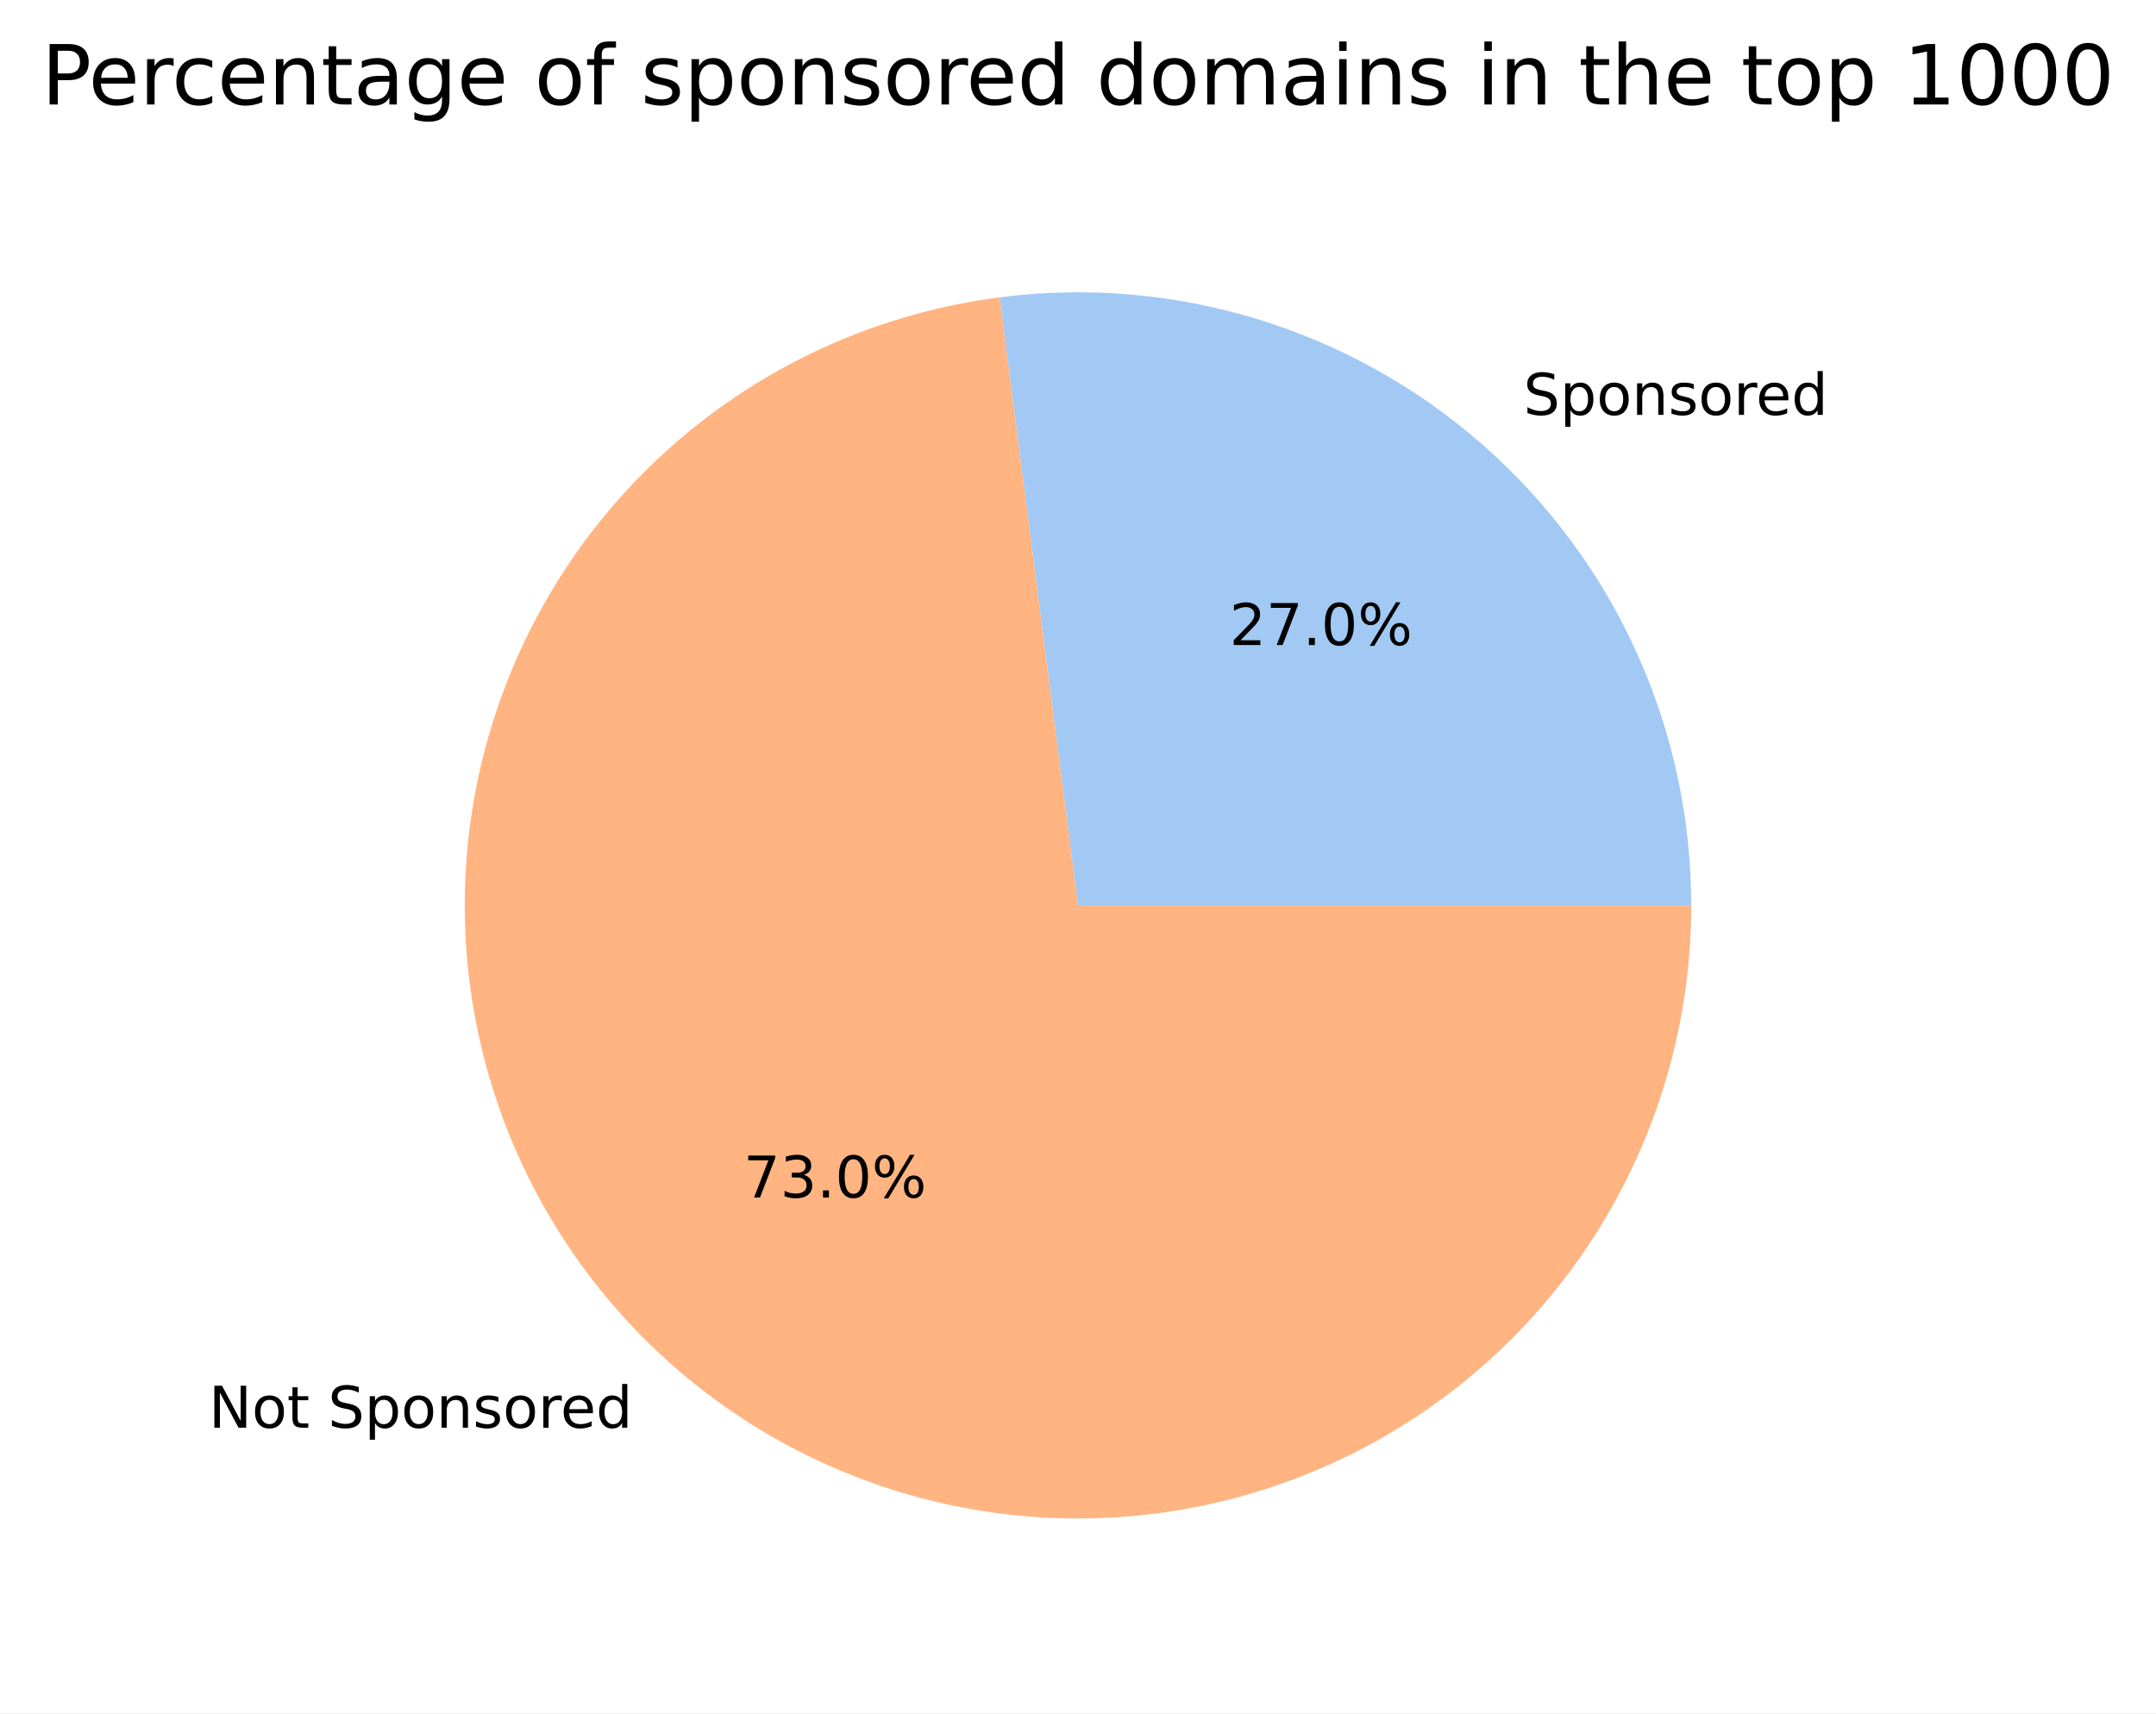
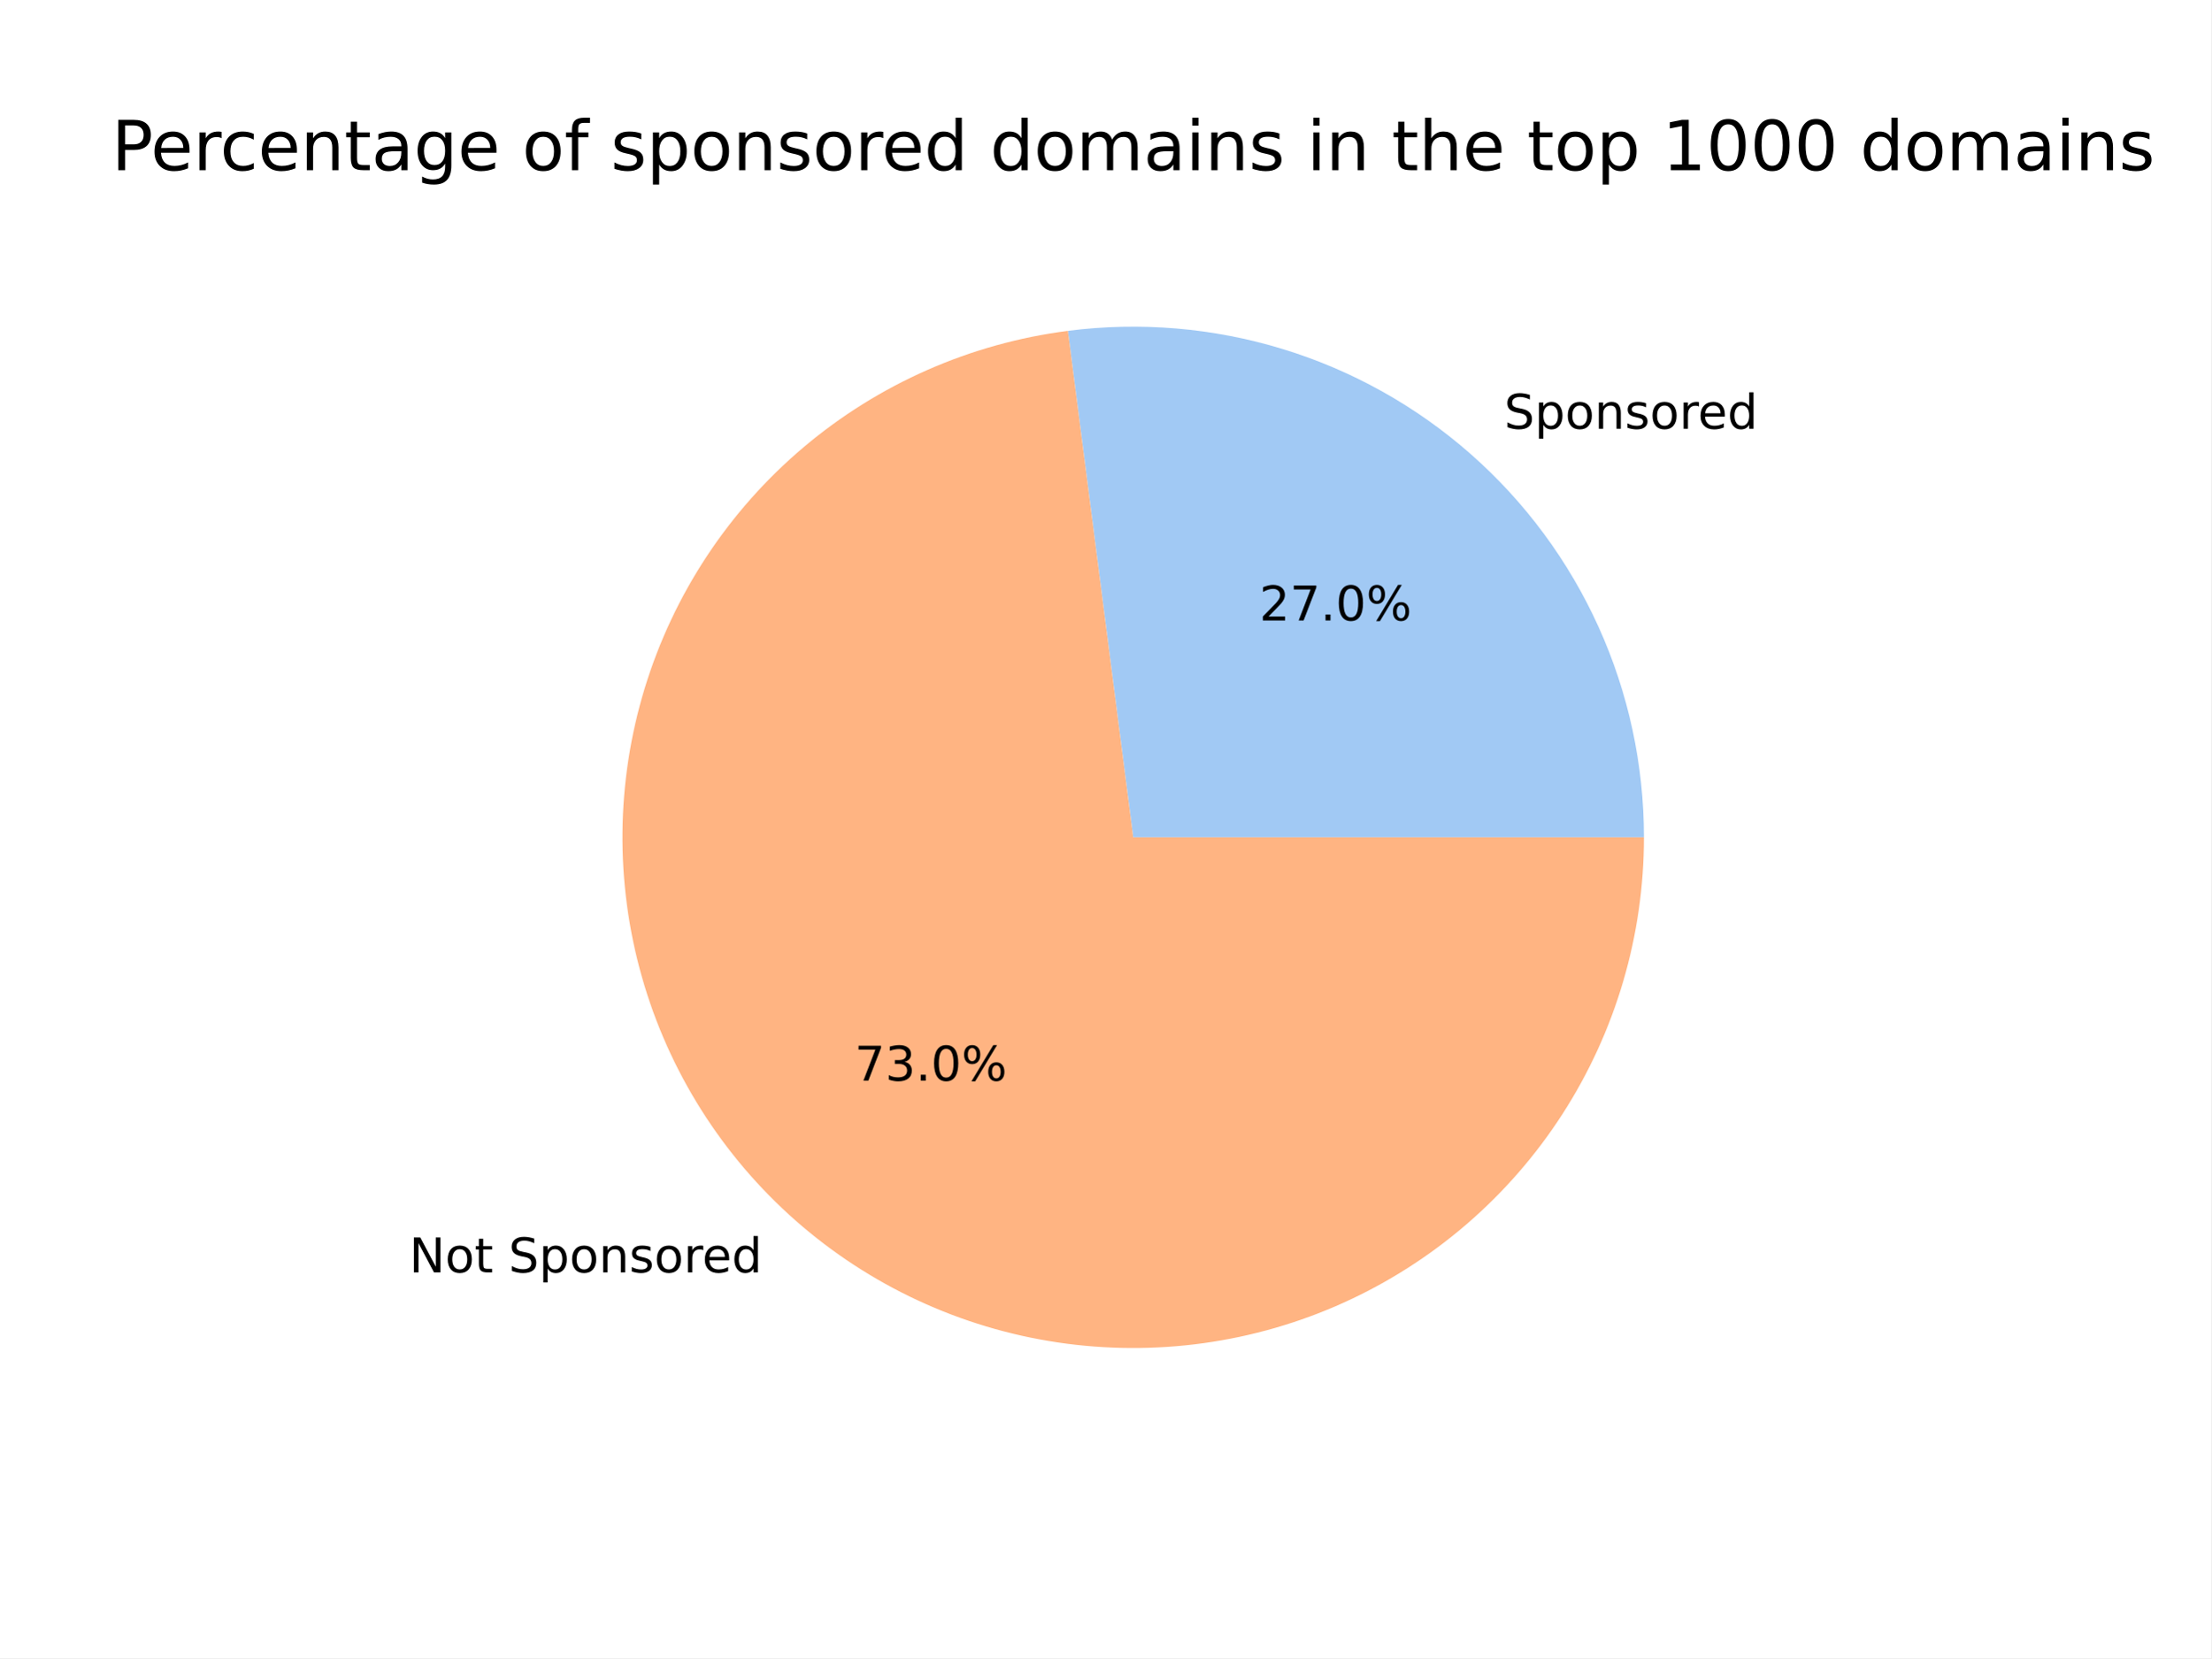
- <svg xmlns="http://www.w3.org/2000/svg" xmlns:xlink="http://www.w3.org/1999/xlink" width="374.236pt" height="297.454pt" viewBox="0 0 374.236 297.454" version="1.1">
+ <svg xmlns="http://www.w3.org/2000/svg" xmlns:xlink="http://www.w3.org/1999/xlink" width="460.8pt" height="345.6pt" viewBox="0 0 460.8 345.6" version="1.1">
  <defs>
    <style type="text/css">*{stroke-linejoin: round; stroke-linecap: butt}</style>
  </defs>
  <g id="figure_1">
    <g id="patch_1">
-       <path d="M 0 297.454  L 374.236 297.454  L 374.236 0  L 0 0  z " style="fill: #ffffff" />
+       <path d="M 0 345.6  L 460.8 345.6  L 460.8 0  L 0 0  z " style="fill: #ffffff" />
    </g>
    <g id="axes_1">
      <g id="matplotlib.axis_1" />
      <g id="matplotlib.axis_2" />
      <g id="patch_2">
-         <path d="M 293.563 157.198  C 293.563 142.07 290.338 127.115 284.104 113.332  C 277.87 99.549 268.769 87.252 257.409 77.262  C 246.049 67.273 232.688 59.819 218.221 55.399  C 203.754 50.978 188.509 49.692 173.506 51.627  L 187.118 157.198  L 293.563 157.198  z " style="fill: #a1c9f4" />
+         <path d="M 342.605 174.528  C 342.605 159.401 339.38 144.445 333.146 130.662  C 326.912 116.879 317.811 104.582 306.451 94.592  C 295.091 84.603 281.731 77.149 267.263 72.729  C 252.796 68.309 237.551 67.023 222.548 68.957  L 236.16 174.528  L 342.605 174.528  z " style="fill: #a1c9f4" />
      </g>
      <g id="patch_3">
-         <path d="M 173.506 51.627  C 153.204 54.244 134.082 62.663 118.443 75.87  C 102.803 89.076 91.3 106.518 85.319 126.094  C 79.337 145.671 79.128 166.563 84.716 186.255  C 90.304 205.948 101.455 223.616 116.827 237.133  C 132.199 250.651 151.149 259.451 171.394 262.475  C 191.639 265.499 212.333 262.619 230.984 254.184  C 249.634 245.748 265.462 232.109 276.56 214.909  C 287.658 197.709 293.563 177.667 293.563 157.198  L 187.118 157.198  L 173.506 51.627  z " style="fill: #ffb482" />
+         <path d="M 222.548 68.957  C 202.246 71.575 183.124 79.994 167.485 93.2  C 151.845 106.407 140.342 123.848 134.361 143.425  C 128.38 163.001 128.17 183.893 133.758 203.586  C 139.346 223.278 150.497 240.946 165.869 254.464  C 181.241 267.981 200.191 276.781 220.436 279.805  C 240.681 282.829 261.375 279.95 280.026 271.514  C 298.677 263.078 314.504 249.439 325.602 232.239  C 336.7 215.039 342.605 194.998 342.605 174.528  L 236.16 174.528  L 222.548 68.957  z " style="fill: #ffb482" />
      </g>
      <g id="text_1">
-         <g transform="translate(264.4377 72.02794)scale(0.1 -0.1)">
+         <g transform="translate(313.4798 89.35819)scale(0.1 -0.1)">
          <defs>
            <path id="DejaVuSans-53" d="M 3425 4513  L 3425 3897  Q 3066 4069 2747 4153  Q 2428 4238 2131 4238  Q 1616 4238 1336 4038  Q 1056 3838 1056 3469  Q 1056 3159 1242 3001  Q 1428 2844 1947 2747  L 2328 2669  Q 3034 2534 3370 2195  Q 3706 1856 3706 1288  Q 3706 609 3251 259  Q 2797 -91 1919 -91  Q 1588 -91 1214 -16  Q 841 59 441 206  L 441 856  Q 825 641 1194 531  Q 1563 422 1919 422  Q 2459 422 2753 634  Q 3047 847 3047 1241  Q 3047 1584 2836 1778  Q 2625 1972 2144 2069  L 1759 2144  Q 1053 2284 737 2584  Q 422 2884 422 3419  Q 422 4038 858 4394  Q 1294 4750 2059 4750  Q 2388 4750 2728 4690  Q 3069 4631 3425 4513  z " transform="scale(0.015625)" />
            <path id="DejaVuSans-70" d="M 1159 525  L 1159 -1331  L 581 -1331  L 581 3500  L 1159 3500  L 1159 2969  Q 1341 3281 1617 3432  Q 1894 3584 2278 3584  Q 2916 3584 3314 3078  Q 3713 2572 3713 1747  Q 3713 922 3314 415  Q 2916 -91 2278 -91  Q 1894 -91 1617 61  Q 1341 213 1159 525  z M 3116 1747  Q 3116 2381 2855 2742  Q 2594 3103 2138 3103  Q 1681 3103 1420 2742  Q 1159 2381 1159 1747  Q 1159 1113 1420 752  Q 1681 391 2138 391  Q 2594 391 2855 752  Q 3116 1113 3116 1747  z " transform="scale(0.015625)" />
            <path id="DejaVuSans-6f" d="M 1959 3097  Q 1497 3097 1228 2736  Q 959 2375 959 1747  Q 959 1119 1226 758  Q 1494 397 1959 397  Q 2419 397 2687 759  Q 2956 1122 2956 1747  Q 2956 2369 2687 2733  Q 2419 3097 1959 3097  z M 1959 3584  Q 2709 3584 3137 3096  Q 3566 2609 3566 1747  Q 3566 888 3137 398  Q 2709 -91 1959 -91  Q 1206 -91 779 398  Q 353 888 353 1747  Q 353 2609 779 3096  Q 1206 3584 1959 3584  z " transform="scale(0.015625)" />
            <path id="DejaVuSans-6e" d="M 3513 2113  L 3513 0  L 2938 0  L 2938 2094  Q 2938 2591 2744 2837  Q 2550 3084 2163 3084  Q 1697 3084 1428 2787  Q 1159 2491 1159 1978  L 1159 0  L 581 0  L 581 3500  L 1159 3500  L 1159 2956  Q 1366 3272 1645 3428  Q 1925 3584 2291 3584  Q 2894 3584 3203 3211  Q 3513 2838 3513 2113  z " transform="scale(0.015625)" />
            <path id="DejaVuSans-73" d="M 2834 3397  L 2834 2853  Q 2591 2978 2328 3040  Q 2066 3103 1784 3103  Q 1356 3103 1142 2972  Q 928 2841 928 2578  Q 928 2378 1081 2264  Q 1234 2150 1697 2047  L 1894 2003  Q 2506 1872 2764 1633  Q 3022 1394 3022 966  Q 3022 478 2636 193  Q 2250 -91 1575 -91  Q 1294 -91 989 -36  Q 684 19 347 128  L 347 722  Q 666 556 975 473  Q 1284 391 1588 391  Q 1994 391 2212 530  Q 2431 669 2431 922  Q 2431 1156 2273 1281  Q 2116 1406 1581 1522  L 1381 1569  Q 847 1681 609 1914  Q 372 2147 372 2553  Q 372 3047 722 3315  Q 1072 3584 1716 3584  Q 2034 3584 2315 3537  Q 2597 3491 2834 3397  z " transform="scale(0.015625)" />
            <path id="DejaVuSans-72" d="M 2631 2963  Q 2534 3019 2420 3045  Q 2306 3072 2169 3072  Q 1681 3072 1420 2755  Q 1159 2438 1159 1844  L 1159 0  L 581 0  L 581 3500  L 1159 3500  L 1159 2956  Q 1341 3275 1631 3429  Q 1922 3584 2338 3584  Q 2397 3584 2469 3576  Q 2541 3569 2628 3553  L 2631 2963  z " transform="scale(0.015625)" />
            <path id="DejaVuSans-65" d="M 3597 1894  L 3597 1613  L 953 1613  Q 991 1019 1311 708  Q 1631 397 2203 397  Q 2534 397 2845 478  Q 3156 559 3463 722  L 3463 178  Q 3153 47 2828 -22  Q 2503 -91 2169 -91  Q 1331 -91 842 396  Q 353 884 353 1716  Q 353 2575 817 3079  Q 1281 3584 2069 3584  Q 2775 3584 3186 3129  Q 3597 2675 3597 1894  z M 3022 2063  Q 3016 2534 2758 2815  Q 2500 3097 2075 3097  Q 1594 3097 1305 2825  Q 1016 2553 972 2059  L 3022 2063  z " transform="scale(0.015625)" />
            <path id="DejaVuSans-64" d="M 2906 2969  L 2906 4863  L 3481 4863  L 3481 0  L 2906 0  L 2906 525  Q 2725 213 2448 61  Q 2172 -91 1784 -91  Q 1150 -91 751 415  Q 353 922 353 1747  Q 353 2572 751 3078  Q 1150 3584 1784 3584  Q 2172 3584 2448 3432  Q 2725 3281 2906 2969  z M 947 1747  Q 947 1113 1208 752  Q 1469 391 1925 391  Q 2381 391 2643 752  Q 2906 1113 2906 1747  Q 2906 2381 2643 2742  Q 2381 3103 1925 3103  Q 1469 3103 1208 2742  Q 947 2381 947 1747  z " transform="scale(0.015625)" />
          </defs>
          <use xlink:href="#DejaVuSans-53" />
          <use xlink:href="#DejaVuSans-70" x="63.477" />
          <use xlink:href="#DejaVuSans-6f" x="126.953" />
          <use xlink:href="#DejaVuSans-6e" x="188.135" />
          <use xlink:href="#DejaVuSans-73" x="251.514" />
          <use xlink:href="#DejaVuSans-6f" x="303.613" />
          <use xlink:href="#DejaVuSans-72" x="364.795" />
          <use xlink:href="#DejaVuSans-65" x="403.658" />
          <use xlink:href="#DejaVuSans-64" x="465.182" />
        </g>
      </g>
      <g id="text_2">
-         <g transform="translate(213.4087 111.9958)scale(0.1 -0.1)">
+         <g transform="translate(262.4509 129.326)scale(0.1 -0.1)">
          <defs>
            <path id="DejaVuSans-32" d="M 1228 531  L 3431 531  L 3431 0  L 469 0  L 469 531  Q 828 903 1448 1529  Q 2069 2156 2228 2338  Q 2531 2678 2651 2914  Q 2772 3150 2772 3378  Q 2772 3750 2511 3984  Q 2250 4219 1831 4219  Q 1534 4219 1204 4116  Q 875 4013 500 3803  L 500 4441  Q 881 4594 1212 4672  Q 1544 4750 1819 4750  Q 2544 4750 2975 4387  Q 3406 4025 3406 3419  Q 3406 3131 3298 2873  Q 3191 2616 2906 2266  Q 2828 2175 2409 1742  Q 1991 1309 1228 531  z " transform="scale(0.015625)" />
            <path id="DejaVuSans-37" d="M 525 4666  L 3525 4666  L 3525 4397  L 1831 0  L 1172 0  L 2766 4134  L 525 4134  L 525 4666  z " transform="scale(0.015625)" />
            <path id="DejaVuSans-2e" d="M 684 794  L 1344 794  L 1344 0  L 684 0  L 684 794  z " transform="scale(0.015625)" />
            <path id="DejaVuSans-30" d="M 2034 4250  Q 1547 4250 1301 3770  Q 1056 3291 1056 2328  Q 1056 1369 1301 889  Q 1547 409 2034 409  Q 2525 409 2770 889  Q 3016 1369 3016 2328  Q 3016 3291 2770 3770  Q 2525 4250 2034 4250  z M 2034 4750  Q 2819 4750 3233 4129  Q 3647 3509 3647 2328  Q 3647 1150 3233 529  Q 2819 -91 2034 -91  Q 1250 -91 836 529  Q 422 1150 422 2328  Q 422 3509 836 4129  Q 1250 4750 2034 4750  z " transform="scale(0.015625)" />
            <path id="DejaVuSans-25" d="M 4653 2053  Q 4381 2053 4226 1822  Q 4072 1591 4072 1178  Q 4072 772 4226 539  Q 4381 306 4653 306  Q 4919 306 5073 539  Q 5228 772 5228 1178  Q 5228 1588 5073 1820  Q 4919 2053 4653 2053  z M 4653 2450  Q 5147 2450 5437 2106  Q 5728 1763 5728 1178  Q 5728 594 5436 251  Q 5144 -91 4653 -91  Q 4153 -91 3862 251  Q 3572 594 3572 1178  Q 3572 1766 3864 2108  Q 4156 2450 4653 2450  z M 1428 4353  Q 1159 4353 1004 4120  Q 850 3888 850 3481  Q 850 3069 1003 2837  Q 1156 2606 1428 2606  Q 1700 2606 1854 2837  Q 2009 3069 2009 3481  Q 2009 3884 1853 4118  Q 1697 4353 1428 4353  z M 4250 4750  L 4750 4750  L 1831 -91  L 1331 -91  L 4250 4750  z M 1428 4750  Q 1922 4750 2215 4408  Q 2509 4066 2509 3481  Q 2509 2891 2217 2550  Q 1925 2209 1428 2209  Q 931 2209 642 2551  Q 353 2894 353 3481  Q 353 4063 643 4406  Q 934 4750 1428 4750  z " transform="scale(0.015625)" />
          </defs>
          <use xlink:href="#DejaVuSans-32" />
          <use xlink:href="#DejaVuSans-37" x="63.623" />
          <use xlink:href="#DejaVuSans-2e" x="127.246" />
          <use xlink:href="#DejaVuSans-30" x="159.033" />
          <use xlink:href="#DejaVuSans-25" x="222.656" />
        </g>
      </g>
      <g id="text_3">
-         <g transform="translate(36.23084 247.8863)scale(0.1 -0.1)">
+         <g transform="translate(85.27297 265.2166)scale(0.1 -0.1)">
          <defs>
            <path id="DejaVuSans-4e" d="M 628 4666  L 1478 4666  L 3547 763  L 3547 4666  L 4159 4666  L 4159 0  L 3309 0  L 1241 3903  L 1241 0  L 628 0  L 628 4666  z " transform="scale(0.015625)" />
            <path id="DejaVuSans-74" d="M 1172 4494  L 1172 3500  L 2356 3500  L 2356 3053  L 1172 3053  L 1172 1153  Q 1172 725 1289 603  Q 1406 481 1766 481  L 2356 481  L 2356 0  L 1766 0  Q 1100 0 847 248  Q 594 497 594 1153  L 594 3053  L 172 3053  L 172 3500  L 594 3500  L 594 4494  L 1172 4494  z " transform="scale(0.015625)" />
            <path id="DejaVuSans-20" transform="scale(0.015625)" />
          </defs>
          <use xlink:href="#DejaVuSans-4e" />
          <use xlink:href="#DejaVuSans-6f" x="74.805" />
          <use xlink:href="#DejaVuSans-74" x="135.986" />
          <use xlink:href="#DejaVuSans-20" x="175.195" />
          <use xlink:href="#DejaVuSans-53" x="206.982" />
          <use xlink:href="#DejaVuSans-70" x="270.459" />
          <use xlink:href="#DejaVuSans-6f" x="333.936" />
          <use xlink:href="#DejaVuSans-6e" x="395.117" />
          <use xlink:href="#DejaVuSans-73" x="458.496" />
          <use xlink:href="#DejaVuSans-6f" x="510.596" />
          <use xlink:href="#DejaVuSans-72" x="571.777" />
          <use xlink:href="#DejaVuSans-65" x="610.641" />
          <use xlink:href="#DejaVuSans-64" x="672.164" />
        </g>
      </g>
      <g id="text_4">
-         <g transform="translate(129.0598 207.9185)scale(0.1 -0.1)">
+         <g transform="translate(178.1019 225.2487)scale(0.1 -0.1)">
          <defs>
            <path id="DejaVuSans-33" d="M 2597 2516  Q 3050 2419 3304 2112  Q 3559 1806 3559 1356  Q 3559 666 3084 287  Q 2609 -91 1734 -91  Q 1441 -91 1130 -33  Q 819 25 488 141  L 488 750  Q 750 597 1062 519  Q 1375 441 1716 441  Q 2309 441 2620 675  Q 2931 909 2931 1356  Q 2931 1769 2642 2001  Q 2353 2234 1838 2234  L 1294 2234  L 1294 2753  L 1863 2753  Q 2328 2753 2575 2939  Q 2822 3125 2822 3475  Q 2822 3834 2567 4026  Q 2313 4219 1838 4219  Q 1578 4219 1281 4162  Q 984 4106 628 3988  L 628 4550  Q 988 4650 1302 4700  Q 1616 4750 1894 4750  Q 2613 4750 3031 4423  Q 3450 4097 3450 3541  Q 3450 3153 3228 2886  Q 3006 2619 2597 2516  z " transform="scale(0.015625)" />
          </defs>
          <use xlink:href="#DejaVuSans-37" />
          <use xlink:href="#DejaVuSans-33" x="63.623" />
          <use xlink:href="#DejaVuSans-2e" x="127.246" />
          <use xlink:href="#DejaVuSans-30" x="159.033" />
          <use xlink:href="#DejaVuSans-25" x="222.656" />
        </g>
      </g>
      <g id="text_5">
-         <g transform="translate(7.2 18.14175)scale(0.144 -0.144)">
+         <g transform="translate(23.238 35.472)scale(0.144 -0.144)">
          <defs>
            <path id="DejaVuSans-50" d="M 1259 4147  L 1259 2394  L 2053 2394  Q 2494 2394 2734 2622  Q 2975 2850 2975 3272  Q 2975 3691 2734 3919  Q 2494 4147 2053 4147  L 1259 4147  z M 628 4666  L 2053 4666  Q 2838 4666 3239 4311  Q 3641 3956 3641 3272  Q 3641 2581 3239 2228  Q 2838 1875 2053 1875  L 1259 1875  L 1259 0  L 628 0  L 628 4666  z " transform="scale(0.015625)" />
            <path id="DejaVuSans-63" d="M 3122 3366  L 3122 2828  Q 2878 2963 2633 3030  Q 2388 3097 2138 3097  Q 1578 3097 1268 2742  Q 959 2388 959 1747  Q 959 1106 1268 751  Q 1578 397 2138 397  Q 2388 397 2633 464  Q 2878 531 3122 666  L 3122 134  Q 2881 22 2623 -34  Q 2366 -91 2075 -91  Q 1284 -91 818 406  Q 353 903 353 1747  Q 353 2603 823 3093  Q 1294 3584 2113 3584  Q 2378 3584 2631 3529  Q 2884 3475 3122 3366  z " transform="scale(0.015625)" />
            <path id="DejaVuSans-61" d="M 2194 1759  Q 1497 1759 1228 1600  Q 959 1441 959 1056  Q 959 750 1161 570  Q 1363 391 1709 391  Q 2188 391 2477 730  Q 2766 1069 2766 1631  L 2766 1759  L 2194 1759  z M 3341 1997  L 3341 0  L 2766 0  L 2766 531  Q 2569 213 2275 61  Q 1981 -91 1556 -91  Q 1019 -91 701 211  Q 384 513 384 1019  Q 384 1609 779 1909  Q 1175 2209 1959 2209  L 2766 2209  L 2766 2266  Q 2766 2663 2505 2880  Q 2244 3097 1772 3097  Q 1472 3097 1187 3025  Q 903 2953 641 2809  L 641 3341  Q 956 3463 1253 3523  Q 1550 3584 1831 3584  Q 2591 3584 2966 3190  Q 3341 2797 3341 1997  z " transform="scale(0.015625)" />
            <path id="DejaVuSans-67" d="M 2906 1791  Q 2906 2416 2648 2759  Q 2391 3103 1925 3103  Q 1463 3103 1205 2759  Q 947 2416 947 1791  Q 947 1169 1205 825  Q 1463 481 1925 481  Q 2391 481 2648 825  Q 2906 1169 2906 1791  z M 3481 434  Q 3481 -459 3084 -895  Q 2688 -1331 1869 -1331  Q 1566 -1331 1297 -1286  Q 1028 -1241 775 -1147  L 775 -588  Q 1028 -725 1275 -790  Q 1522 -856 1778 -856  Q 2344 -856 2625 -561  Q 2906 -266 2906 331  L 2906 616  Q 2728 306 2450 153  Q 2172 0 1784 0  Q 1141 0 747 490  Q 353 981 353 1791  Q 353 2603 747 3093  Q 1141 3584 1784 3584  Q 2172 3584 2450 3431  Q 2728 3278 2906 2969  L 2906 3500  L 3481 3500  L 3481 434  z " transform="scale(0.015625)" />
            <path id="DejaVuSans-66" d="M 2375 4863  L 2375 4384  L 1825 4384  Q 1516 4384 1395 4259  Q 1275 4134 1275 3809  L 1275 3500  L 2222 3500  L 2222 3053  L 1275 3053  L 1275 0  L 697 0  L 697 3053  L 147 3053  L 147 3500  L 697 3500  L 697 3744  Q 697 4328 969 4595  Q 1241 4863 1831 4863  L 2375 4863  z " transform="scale(0.015625)" />
            <path id="DejaVuSans-6d" d="M 3328 2828  Q 3544 3216 3844 3400  Q 4144 3584 4550 3584  Q 5097 3584 5394 3201  Q 5691 2819 5691 2113  L 5691 0  L 5113 0  L 5113 2094  Q 5113 2597 4934 2840  Q 4756 3084 4391 3084  Q 3944 3084 3684 2787  Q 3425 2491 3425 1978  L 3425 0  L 2847 0  L 2847 2094  Q 2847 2600 2669 2842  Q 2491 3084 2119 3084  Q 1678 3084 1418 2786  Q 1159 2488 1159 1978  L 1159 0  L 581 0  L 581 3500  L 1159 3500  L 1159 2956  Q 1356 3278 1631 3431  Q 1906 3584 2284 3584  Q 2666 3584 2933 3390  Q 3200 3197 3328 2828  z " transform="scale(0.015625)" />
            <path id="DejaVuSans-69" d="M 603 3500  L 1178 3500  L 1178 0  L 603 0  L 603 3500  z M 603 4863  L 1178 4863  L 1178 4134  L 603 4134  L 603 4863  z " transform="scale(0.015625)" />
            <path id="DejaVuSans-68" d="M 3513 2113  L 3513 0  L 2938 0  L 2938 2094  Q 2938 2591 2744 2837  Q 2550 3084 2163 3084  Q 1697 3084 1428 2787  Q 1159 2491 1159 1978  L 1159 0  L 581 0  L 581 4863  L 1159 4863  L 1159 2956  Q 1366 3272 1645 3428  Q 1925 3584 2291 3584  Q 2894 3584 3203 3211  Q 3513 2838 3513 2113  z " transform="scale(0.015625)" />
            <path id="DejaVuSans-31" d="M 794 531  L 1825 531  L 1825 4091  L 703 3866  L 703 4441  L 1819 4666  L 2450 4666  L 2450 531  L 3481 531  L 3481 0  L 794 0  L 794 531  z " transform="scale(0.015625)" />
          </defs>
          <use xlink:href="#DejaVuSans-50" />
          <use xlink:href="#DejaVuSans-65" x="56.678" />
          <use xlink:href="#DejaVuSans-72" x="118.201" />
          <use xlink:href="#DejaVuSans-63" x="157.064" />
          <use xlink:href="#DejaVuSans-65" x="212.045" />
          <use xlink:href="#DejaVuSans-6e" x="273.568" />
          <use xlink:href="#DejaVuSans-74" x="336.947" />
          <use xlink:href="#DejaVuSans-61" x="376.156" />
          <use xlink:href="#DejaVuSans-67" x="437.436" />
          <use xlink:href="#DejaVuSans-65" x="500.912" />
          <use xlink:href="#DejaVuSans-20" x="562.436" />
          <use xlink:href="#DejaVuSans-6f" x="594.223" />
          <use xlink:href="#DejaVuSans-66" x="655.404" />
          <use xlink:href="#DejaVuSans-20" x="690.609" />
          <use xlink:href="#DejaVuSans-73" x="722.396" />
          <use xlink:href="#DejaVuSans-70" x="774.496" />
          <use xlink:href="#DejaVuSans-6f" x="837.973" />
          <use xlink:href="#DejaVuSans-6e" x="899.154" />
          <use xlink:href="#DejaVuSans-73" x="962.533" />
          <use xlink:href="#DejaVuSans-6f" x="1014.633" />
          <use xlink:href="#DejaVuSans-72" x="1075.814" />
          <use xlink:href="#DejaVuSans-65" x="1114.678" />
          <use xlink:href="#DejaVuSans-64" x="1176.201" />
          <use xlink:href="#DejaVuSans-20" x="1239.678" />
          <use xlink:href="#DejaVuSans-64" x="1271.465" />
          <use xlink:href="#DejaVuSans-6f" x="1334.941" />
          <use xlink:href="#DejaVuSans-6d" x="1396.123" />
          <use xlink:href="#DejaVuSans-61" x="1493.535" />
          <use xlink:href="#DejaVuSans-69" x="1554.814" />
          <use xlink:href="#DejaVuSans-6e" x="1582.598" />
          <use xlink:href="#DejaVuSans-73" x="1645.977" />
          <use xlink:href="#DejaVuSans-20" x="1698.076" />
          <use xlink:href="#DejaVuSans-69" x="1729.863" />
          <use xlink:href="#DejaVuSans-6e" x="1757.646" />
          <use xlink:href="#DejaVuSans-20" x="1821.025" />
          <use xlink:href="#DejaVuSans-74" x="1852.812" />
          <use xlink:href="#DejaVuSans-68" x="1892.021" />
          <use xlink:href="#DejaVuSans-65" x="1955.4" />
          <use xlink:href="#DejaVuSans-20" x="2016.924" />
          <use xlink:href="#DejaVuSans-74" x="2048.711" />
          <use xlink:href="#DejaVuSans-6f" x="2087.92" />
          <use xlink:href="#DejaVuSans-70" x="2149.102" />
          <use xlink:href="#DejaVuSans-20" x="2212.578" />
          <use xlink:href="#DejaVuSans-31" x="2244.365" />
          <use xlink:href="#DejaVuSans-30" x="2307.988" />
          <use xlink:href="#DejaVuSans-30" x="2371.611" />
          <use xlink:href="#DejaVuSans-30" x="2435.234" />
+           <use xlink:href="#DejaVuSans-20" x="2498.857" />
+           <use xlink:href="#DejaVuSans-64" x="2530.645" />
+           <use xlink:href="#DejaVuSans-6f" x="2594.121" />
+           <use xlink:href="#DejaVuSans-6d" x="2655.303" />
+           <use xlink:href="#DejaVuSans-61" x="2752.715" />
+           <use xlink:href="#DejaVuSans-69" x="2813.994" />
+           <use xlink:href="#DejaVuSans-6e" x="2841.777" />
+           <use xlink:href="#DejaVuSans-73" x="2905.156" />
        </g>
      </g>
    </g>
  </g>
</svg>
